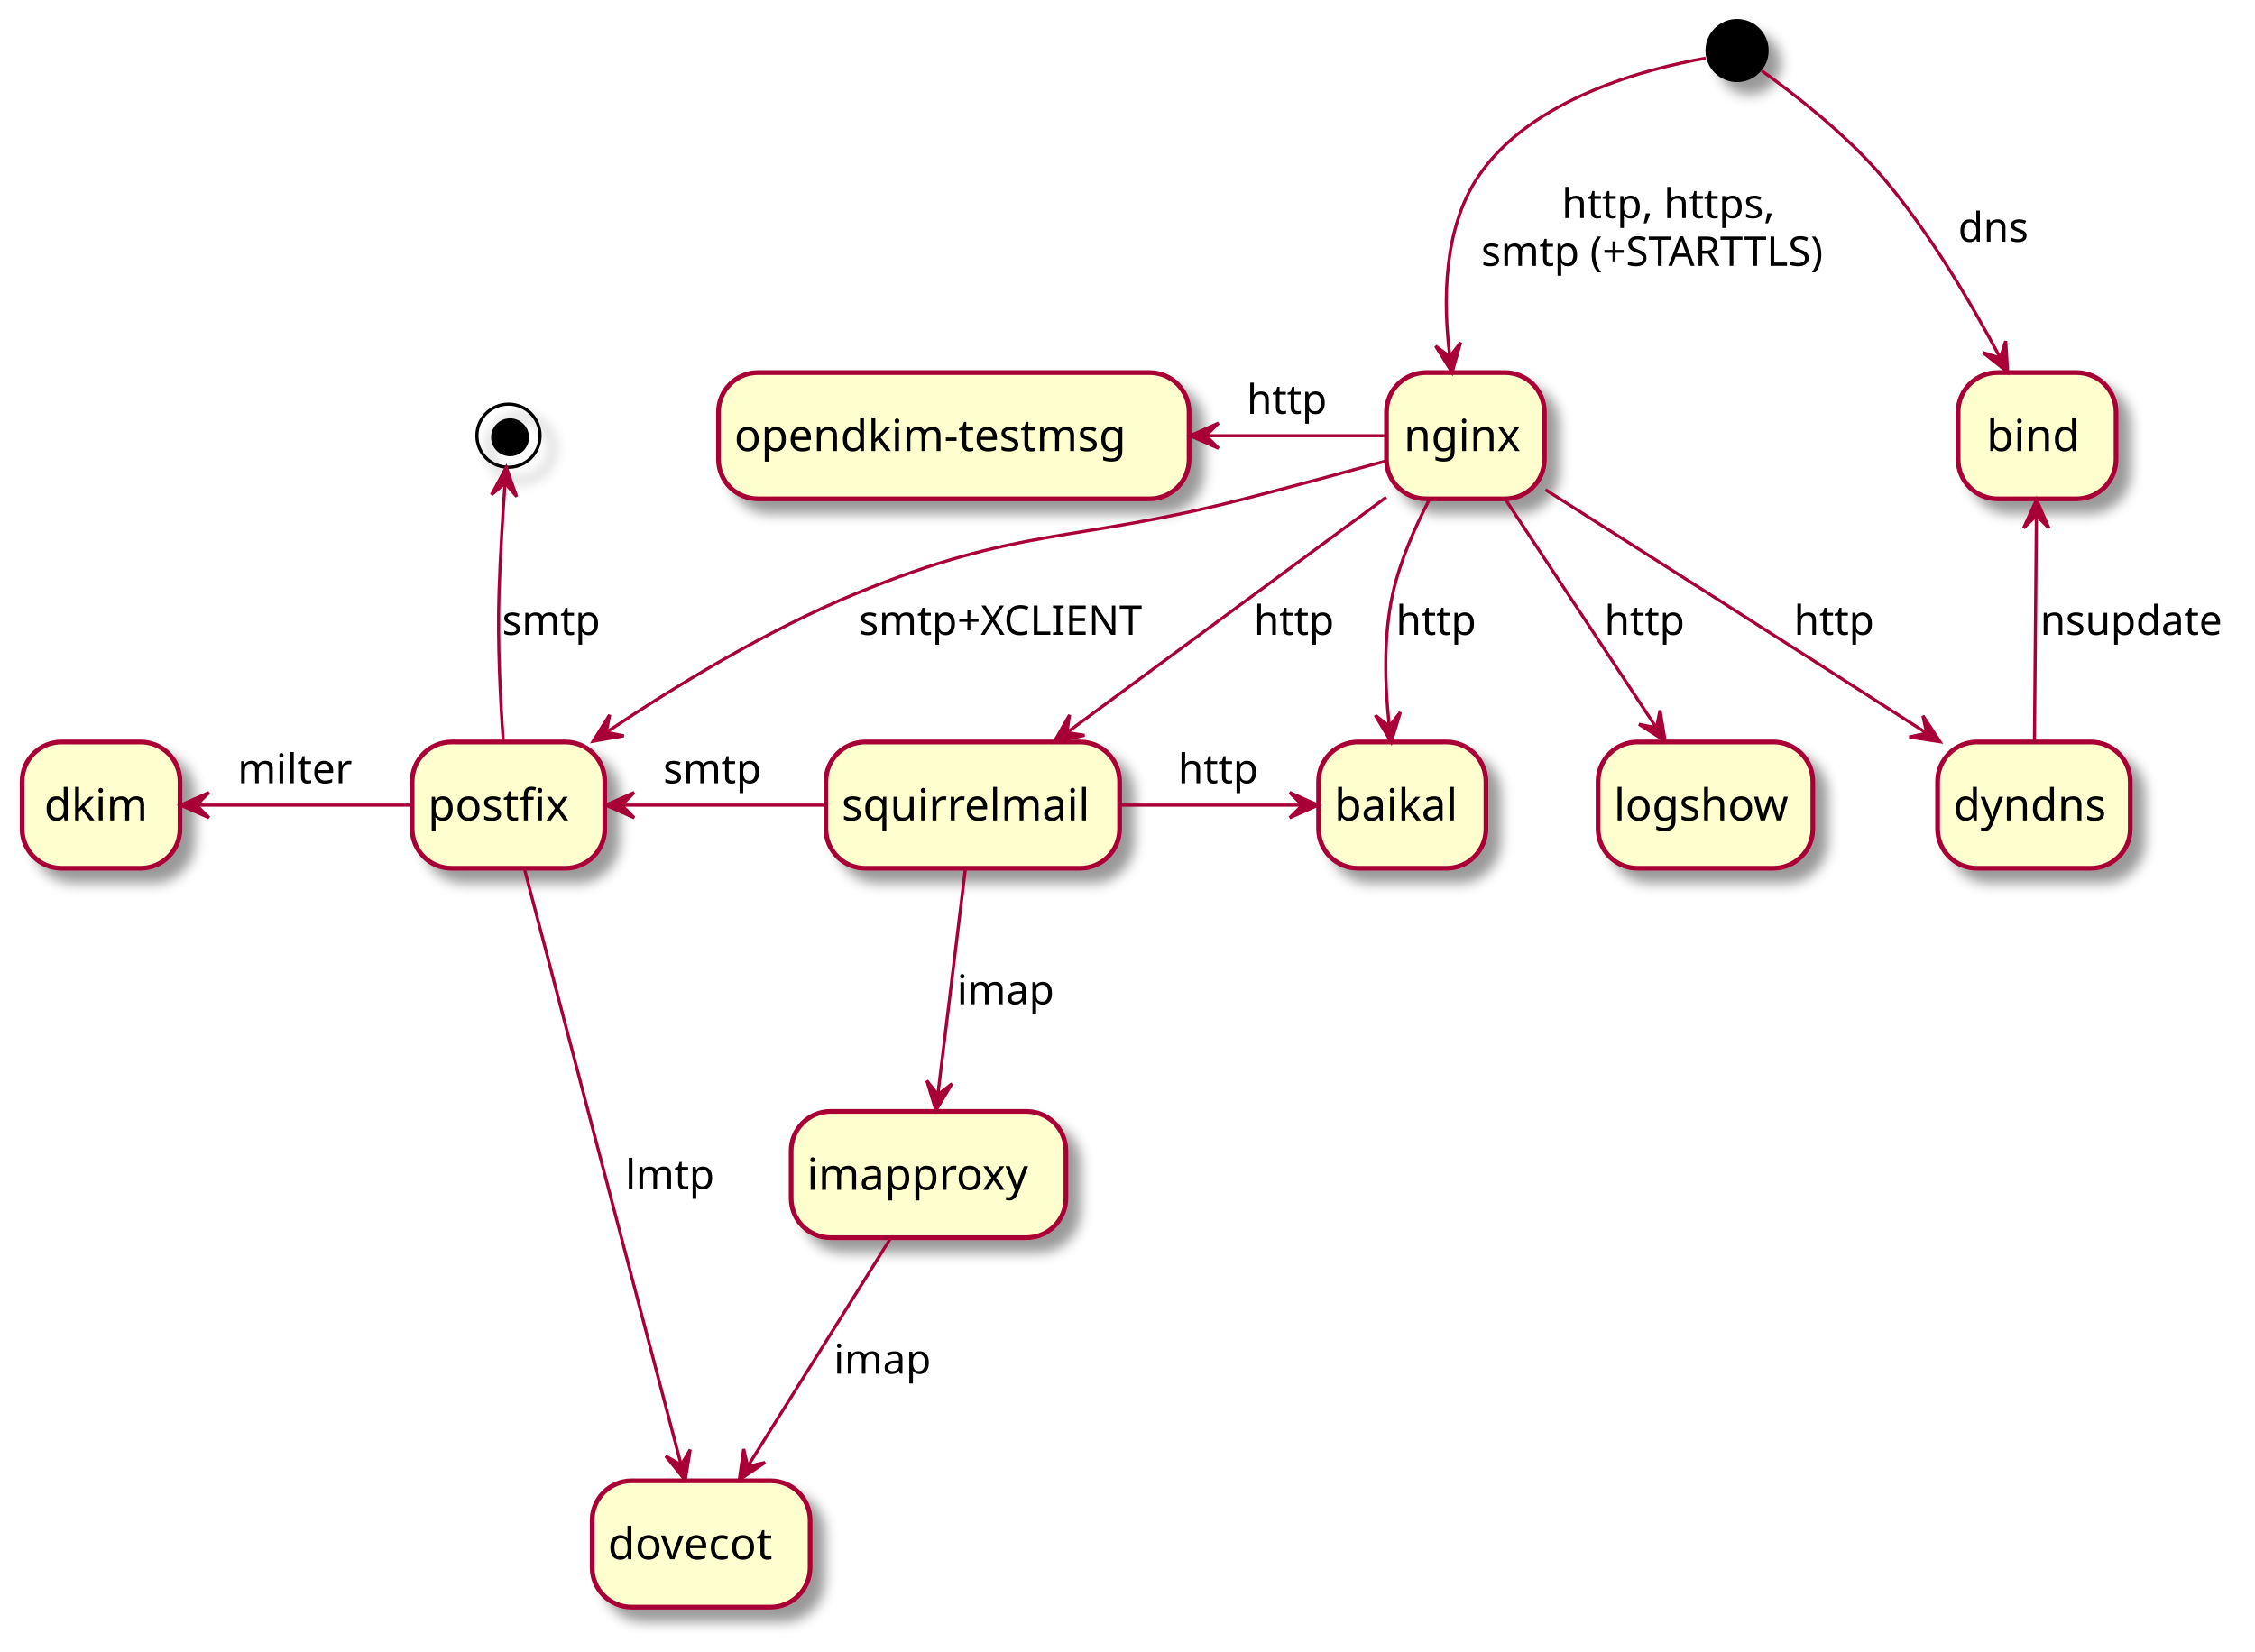
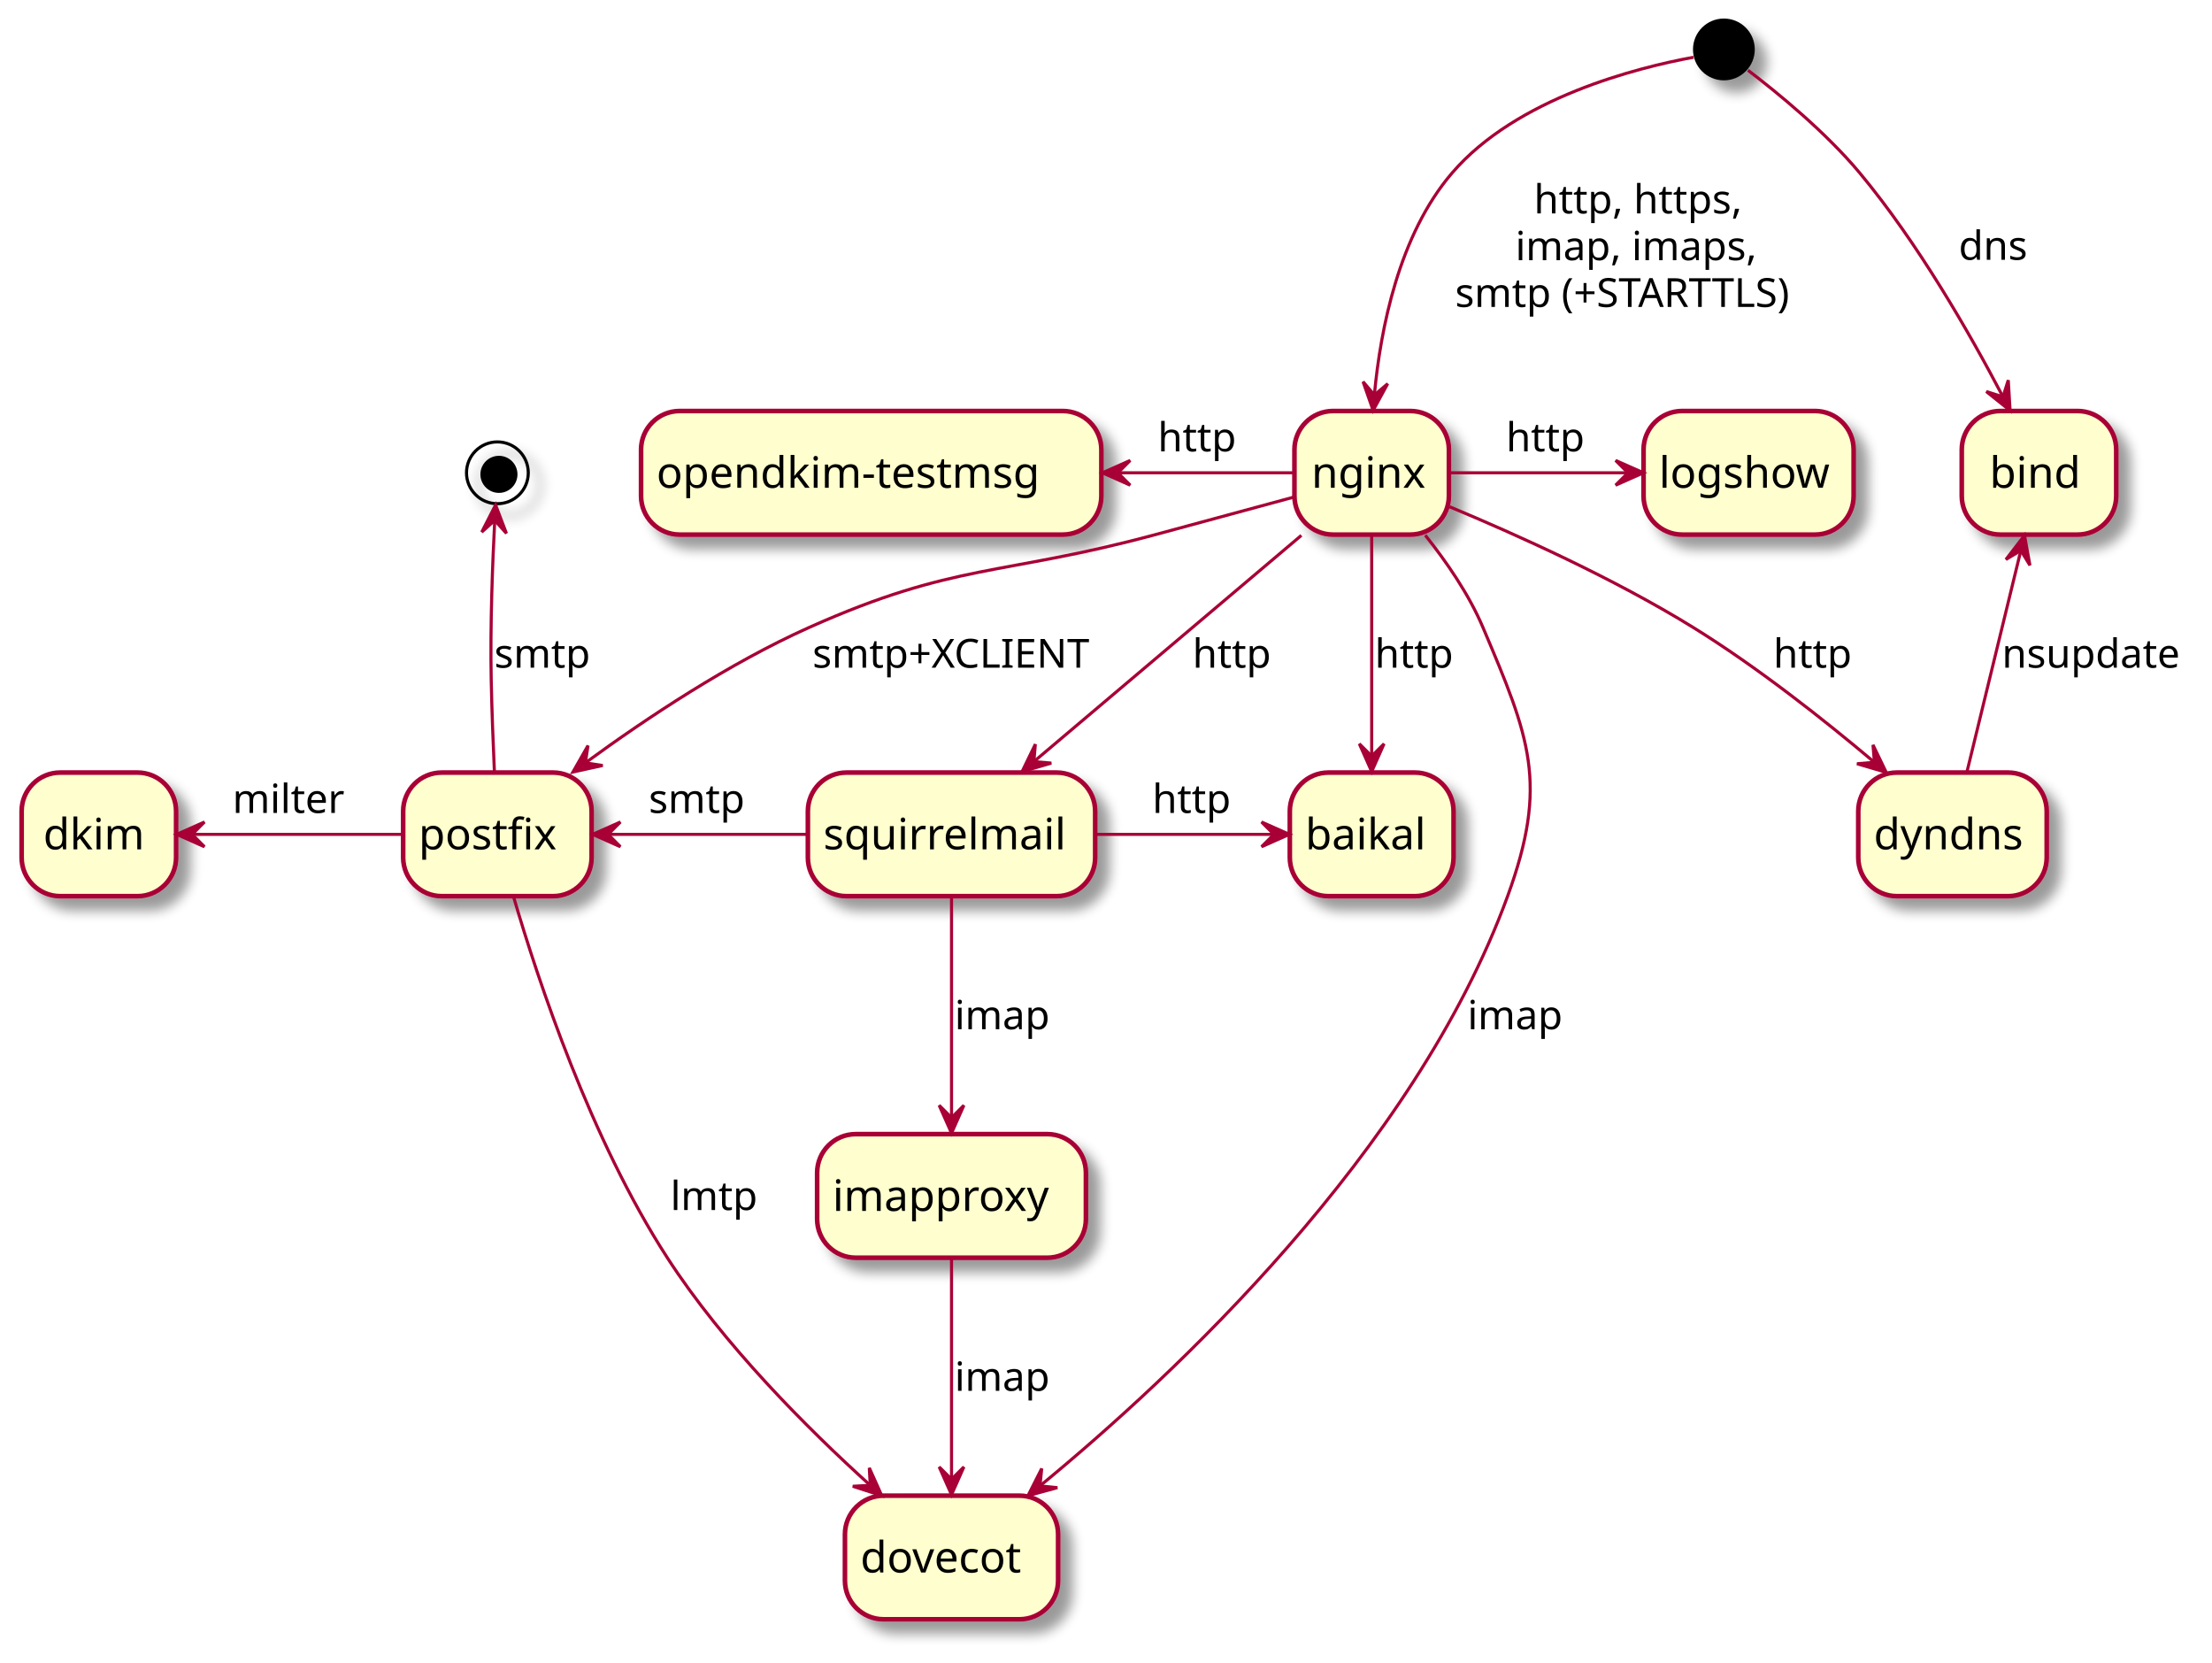
- <svg xmlns="http://www.w3.org/2000/svg" contentScriptType="application/ecmascript" contentStyleType="text/css" height="523px" preserveAspectRatio="none" style="width:714px;height:523px;background:#FFFFFF;" version="1.1" viewBox="0 0 714 523" width="714px" zoomAndPan="magnify">
+ <svg xmlns="http://www.w3.org/2000/svg" contentScriptType="application/ecmascript" contentStyleType="text/css" height="538px" preserveAspectRatio="none" style="width:716px;height:538px;background:#FFFFFF;" version="1.1" viewBox="0 0 716 538" width="716px" zoomAndPan="magnify">
  <defs>
-     <filter height="300%" id="f1hh5jf948f1d7" width="300%" x="-1" y="-1">
+     <filter height="300%" id="f2e9yrr1q98a0" width="300%" x="-1" y="-1">
      <feGaussianBlur result="blurOut" stdDeviation="2.0" />
      <feColorMatrix in="blurOut" result="blurOut2" type="matrix" values="0 0 0 0 0 0 0 0 0 0 0 0 0 0 0 0 0 0 .4 0" />
      <feOffset dx="4.0" dy="4.0" in="blurOut2" result="blurOut3" />
      <feBlend in="SourceGraphic" in2="blurOut3" mode="normal" />
    </filter>
  </defs>
  <g>
-     <ellipse cx="550" cy="16" fill="#000000" filter="url(#f1hh5jf948f1d7)" rx="10" ry="10" style="stroke:none;stroke-width:1.0;" />
-     <rect fill="#FEFECE" filter="url(#f1hh5jf948f1d7)" height="40" rx="12.5" ry="12.5" style="stroke:#A80036;stroke-width:1.5;" width="50" x="439" y="118" />
-     <text fill="#000000" font-family="sans-serif" font-size="14" lengthAdjust="spacing" textLength="39" x="444.5" y="142.847">nginx</text>
-     <rect fill="#FEFECE" filter="url(#f1hh5jf948f1d7)" height="40" rx="12.5" ry="12.5" style="stroke:#A80036;stroke-width:1.5;" width="50" x="620" y="118" />
-     <text fill="#000000" font-family="sans-serif" font-size="14" lengthAdjust="spacing" textLength="32" x="629" y="142.847">bind</text>
-     <rect fill="#FEFECE" filter="url(#f1hh5jf948f1d7)" height="40" rx="12.5" ry="12.5" style="stroke:#A80036;stroke-width:1.5;" width="61" x="613.5" y="235" />
-     <text fill="#000000" font-family="sans-serif" font-size="14" lengthAdjust="spacing" textLength="51" x="618.5" y="259.847">dyndns</text>
-     <rect fill="#FEFECE" filter="url(#f1hh5jf948f1d7)" height="40" rx="12.5" ry="12.5" style="stroke:#A80036;stroke-width:1.5;" width="61" x="130.5" y="235" />
-     <text fill="#000000" font-family="sans-serif" font-size="14" lengthAdjust="spacing" textLength="51" x="135.5" y="259.847">postfix</text>
-     <ellipse cx="161" cy="138" filter="url(#f1hh5jf948f1d7)" rx="10" ry="10" style="stroke:#000000;stroke-width:1.0;fill:none;" />
-     <ellipse cx="161.5" cy="138.5" fill="#000000" rx="6" ry="6" style="stroke:none;stroke-width:1.0;" />
-     <rect fill="#FEFECE" filter="url(#f1hh5jf948f1d7)" height="40" rx="12.5" ry="12.5" style="stroke:#A80036;stroke-width:1.5;" width="50" x="7" y="235" />
-     <text fill="#000000" font-family="sans-serif" font-size="14" lengthAdjust="spacing" textLength="36" x="14" y="259.847">dkim</text>
-     <rect fill="#FEFECE" filter="url(#f1hh5jf948f1d7)" height="40" rx="12.5" ry="12.5" style="stroke:#A80036;stroke-width:1.5;" width="69" x="187.5" y="469" />
-     <text fill="#000000" font-family="sans-serif" font-size="14" lengthAdjust="spacing" textLength="59" x="192.5" y="493.847">dovecot</text>
-     <rect fill="#FEFECE" filter="url(#f1hh5jf948f1d7)" height="40" rx="12.5" ry="12.5" style="stroke:#A80036;stroke-width:1.5;" width="87" x="250.5" y="352" />
-     <text fill="#000000" font-family="sans-serif" font-size="14" lengthAdjust="spacing" textLength="77" x="255.5" y="376.847">imapproxy</text>
-     <rect fill="#FEFECE" filter="url(#f1hh5jf948f1d7)" height="40" rx="12.5" ry="12.5" style="stroke:#A80036;stroke-width:1.5;" width="93" x="261.5" y="235" />
-     <text fill="#000000" font-family="sans-serif" font-size="14" lengthAdjust="spacing" textLength="83" x="266.5" y="259.847">squirrelmail</text>
-     <rect fill="#FEFECE" filter="url(#f1hh5jf948f1d7)" height="40" rx="12.5" ry="12.5" style="stroke:#A80036;stroke-width:1.5;" width="53" x="417.5" y="235" />
-     <text fill="#000000" font-family="sans-serif" font-size="14" lengthAdjust="spacing" textLength="43" x="422.5" y="259.847">baikal</text>
-     <rect fill="#FEFECE" filter="url(#f1hh5jf948f1d7)" height="40" rx="12.5" ry="12.5" style="stroke:#A80036;stroke-width:1.5;" width="149" x="227.5" y="118" />
-     <text fill="#000000" font-family="sans-serif" font-size="14" lengthAdjust="spacing" textLength="139" x="232.5" y="142.847">opendkim-testmsg</text>
-     <rect fill="#FEFECE" filter="url(#f1hh5jf948f1d7)" height="40" rx="12.5" ry="12.5" style="stroke:#A80036;stroke-width:1.5;" width="68" x="506" y="235" />
-     <text fill="#000000" font-family="sans-serif" font-size="14" lengthAdjust="spacing" textLength="58" x="511" y="259.847">logshow</text>
-     <path d="M540.056,18.421 C522.128,21.569 484.704,30.949 468,56 C456.957,72.561 456.891,95.534 459.046,112.785 " fill="none" id="*start-to-nginx" style="stroke:#A80036;stroke-width:1.0;" />
-     <polygon fill="#A80036" points="459.776,117.942,462.474,108.47,459.075,112.991,454.553,109.592,459.776,117.942" style="stroke:#A80036;stroke-width:1.0;" />
-     <text fill="#000000" font-family="sans-serif" font-size="13" lengthAdjust="spacing" textLength="71" x="494.5" y="69.067">http, https,</text>
-     <text fill="#000000" font-family="sans-serif" font-size="13" lengthAdjust="spacing" textLength="122" x="469" y="84.2">smtp (+STARTTLS)</text>
-     <path d="M557.835,22.414 C567.569,29.4 584.319,42.294 596,56 C611.007,73.608 624.325,96.343 633.275,113.242 " fill="none" id="*start-to-bind" style="stroke:#A80036;stroke-width:1.0;" />
-     <polygon fill="#A80036" points="635.681,117.845,635.058,108.016,633.365,113.414,627.968,111.721,635.681,117.845" style="stroke:#A80036;stroke-width:1.0;" />
-     <text fill="#000000" font-family="sans-serif" font-size="13" lengthAdjust="spacing" textLength="23" x="620" y="76.567">dns</text>
-     <path d="M489.329,155.091 C504.355,164.643 523.772,176.999 541,188 C563.965,202.665 589.781,219.207 609.823,232.062 " fill="none" id="nginx-to-dyndns" style="stroke:#A80036;stroke-width:1.0;" />
-     <polygon fill="#A80036" points="614.268,234.913,608.853,226.686,610.06,232.213,604.533,233.42,614.268,234.913" style="stroke:#A80036;stroke-width:1.0;" />
-     <text fill="#000000" font-family="sans-serif" font-size="13" lengthAdjust="spacing" textLength="26" x="568" y="201.067">http</text>
-     <path d="M644.787,163.445 C644.603,184.705 644.338,215.096 644.168,234.689 " fill="none" id="bind-backto-dyndns" style="stroke:#A80036;stroke-width:1.0;" />
-     <polygon fill="#A80036" points="644.833,158.248,640.756,167.213,644.79,163.248,648.756,167.282,644.833,158.248" style="stroke:#A80036;stroke-width:1.0;" />
-     <text fill="#000000" font-family="sans-serif" font-size="13" lengthAdjust="spacing" textLength="60" x="646" y="201.067">nsupdate</text>
-     <path d="M438.769,146.017 C425.472,149.673 408.877,154.167 394,158 C339.51,172.038 323.048,166.616 271,188 C242.804,199.585 213.313,217.649 191.973,231.952 " fill="none" id="nginx-to-postfix" style="stroke:#A80036;stroke-width:1.0;" />
-     <polygon fill="#A80036" points="187.816,234.759,197.513,233.036,191.959,231.96,193.035,226.406,187.816,234.759" style="stroke:#A80036;stroke-width:1.0;" />
-     <text fill="#000000" font-family="sans-serif" font-size="13" lengthAdjust="spacing" textLength="96" x="272" y="201.067">smtp+XCLIENT</text>
-     <path d="M159.91,153.062 C159.208,162.851 158.361,176.212 158,188 C157.516,203.821 158.426,221.764 159.367,234.944 " fill="none" id="postfix1-backto-postfix" style="stroke:#A80036;stroke-width:1.0;" />
-     <polygon fill="#A80036" points="160.282,148.024,155.629,156.705,159.913,153.01,163.608,157.294,160.282,148.024" style="stroke:#A80036;stroke-width:1.0;" />
-     <text fill="#000000" font-family="sans-serif" font-size="13" lengthAdjust="spacing" textLength="33" x="159" y="201.067">smtp</text>
-     <path d="M62.25,255 C82.781,255 109.832,255 130.43,255 " fill="none" id="dkim-backto-postfix" style="stroke:#A80036;stroke-width:1.0;" />
-     <polygon fill="#A80036" points="57.179,255,66.179,259,62.179,255,66.179,251,57.179,255" style="stroke:#A80036;stroke-width:1.0;" />
-     <text fill="#000000" font-family="sans-serif" font-size="13" lengthAdjust="spacing" textLength="37" x="75.25" y="248.067">milter</text>
-     <path d="M166.096,275.381 C177.18,317.536 203.457,417.477 215.62,463.735 " fill="none" id="postfix-to-dovecot" style="stroke:#A80036;stroke-width:1.0;" />
-     <polygon fill="#A80036" points="216.961,468.837,218.54,459.116,215.689,464.002,210.803,461.151,216.961,468.837" style="stroke:#A80036;stroke-width:1.0;" />
-     <text fill="#000000" font-family="sans-serif" font-size="13" lengthAdjust="spacing" textLength="29" x="198" y="376.567">lmtp</text>
-     <path d="M281.949,392.248 C269.541,412.067 250.186,442.981 236.842,464.294 " fill="none" id="imapproxy-to-dovecot" style="stroke:#A80036;stroke-width:1.0;" />
-     <polygon fill="#A80036" points="234.09,468.689,242.257,463.184,236.744,464.451,235.476,458.938,234.09,468.689" style="stroke:#A80036;stroke-width:1.0;" />
-     <text fill="#000000" font-family="sans-serif" font-size="13" lengthAdjust="spacing" textLength="32" x="264" y="435.067">imap</text>
-     <path d="M197.142,255 C216.489,255 240.541,255 261.292,255 " fill="none" id="postfix-backto-squirrelmail" style="stroke:#A80036;stroke-width:1.0;" />
-     <polygon fill="#A80036" points="191.816,255,200.816,259,196.816,255,200.816,251,191.816,255" style="stroke:#A80036;stroke-width:1.0;" />
-     <text fill="#000000" font-family="sans-serif" font-size="13" lengthAdjust="spacing" textLength="33" x="210" y="248.067">smtp</text>
-     <path d="M305.657,275.248 C303.274,294.818 299.575,325.207 296.984,346.487 " fill="none" id="squirrelmail-to-imapproxy" style="stroke:#A80036;stroke-width:1.0;" />
-     <polygon fill="#A80036" points="296.351,351.689,301.409,343.238,296.955,346.726,293.468,342.272,296.351,351.689" style="stroke:#A80036;stroke-width:1.0;" />
-     <text fill="#000000" font-family="sans-serif" font-size="13" lengthAdjust="spacing" textLength="32" x="303" y="318.067">imap</text>
-     <path d="M354.803,255 C373.744,255 395.121,255 412.199,255 " fill="none" id="squirrelmail-to-baikal" style="stroke:#A80036;stroke-width:1.0;" />
-     <polygon fill="#A80036" points="417.354,255,408.354,251,412.354,255,408.354,259,417.354,255" style="stroke:#A80036;stroke-width:1.0;" />
-     <text fill="#000000" font-family="sans-serif" font-size="13" lengthAdjust="spacing" textLength="26" x="373" y="248.067">http</text>
-     <path d="M438.936,157.477 C411.435,177.749 367.313,210.276 337.995,231.888 " fill="none" id="nginx-to-squirrelmail" style="stroke:#A80036;stroke-width:1.0;" />
-     <polygon fill="#A80036" points="333.781,234.995,343.399,232.875,337.806,232.029,338.653,226.435,333.781,234.995" style="stroke:#A80036;stroke-width:1.0;" />
-     <text fill="#000000" font-family="sans-serif" font-size="13" lengthAdjust="spacing" textLength="26" x="397" y="201.067">http</text>
-     <path d="M452.53,158.319 C447.98,167.064 443.291,177.727 441,188 C437.963,201.616 438.489,217.192 439.878,229.791 " fill="none" id="nginx-to-baikal" style="stroke:#A80036;stroke-width:1.0;" />
-     <polygon fill="#A80036" points="440.518,234.995,443.387,225.573,439.906,230.032,435.447,226.552,440.518,234.995" style="stroke:#A80036;stroke-width:1.0;" />
-     <text fill="#000000" font-family="sans-serif" font-size="13" lengthAdjust="spacing" textLength="26" x="442" y="201.067">http</text>
-     <path d="M476.721,158.248 C489.818,178.067 510.249,208.981 524.333,230.294 " fill="none" id="nginx-to-logshow" style="stroke:#A80036;stroke-width:1.0;" />
-     <polygon fill="#A80036" points="527.238,234.689,525.615,224.975,524.482,230.517,518.94,229.384,527.238,234.689" style="stroke:#A80036;stroke-width:1.0;" />
-     <text fill="#000000" font-family="sans-serif" font-size="13" lengthAdjust="spacing" textLength="26" x="508" y="201.067">http</text>
-     <path d="M382.09,138 C402.777,138 423.544,138 438.991,138 " fill="none" id="opendkimtestmsg-backto-nginx" style="stroke:#A80036;stroke-width:1.0;" />
-     <polygon fill="#A80036" points="376.835,138,385.835,142,381.835,138,385.835,134,376.835,138" style="stroke:#A80036;stroke-width:1.0;" />
-     <text fill="#000000" font-family="sans-serif" font-size="13" lengthAdjust="spacing" textLength="26" x="394.75" y="131.067">http</text>
+     <ellipse cx="558" cy="16" fill="#000000" filter="url(#f2e9yrr1q98a0)" rx="10" ry="10" style="stroke:none;stroke-width:1.0;" />
+     <rect fill="#FEFECE" filter="url(#f2e9yrr1q98a0)" height="40" rx="12.5" ry="12.5" style="stroke:#A80036;stroke-width:1.5;" width="50" x="419" y="133" />
+     <text fill="#000000" font-family="sans-serif" font-size="14" lengthAdjust="spacing" textLength="39" x="424.5" y="157.847">nginx</text>
+     <rect fill="#FEFECE" filter="url(#f2e9yrr1q98a0)" height="40" rx="12.5" ry="12.5" style="stroke:#A80036;stroke-width:1.5;" width="50" x="635" y="133" />
+     <text fill="#000000" font-family="sans-serif" font-size="14" lengthAdjust="spacing" textLength="32" x="644" y="157.847">bind</text>
+     <rect fill="#FEFECE" filter="url(#f2e9yrr1q98a0)" height="40" rx="12.5" ry="12.5" style="stroke:#A80036;stroke-width:1.5;" width="61" x="601.5" y="250" />
+     <text fill="#000000" font-family="sans-serif" font-size="14" lengthAdjust="spacing" textLength="51" x="606.5" y="274.847">dyndns</text>
+     <rect fill="#FEFECE" filter="url(#f2e9yrr1q98a0)" height="40" rx="12.5" ry="12.5" style="stroke:#A80036;stroke-width:1.5;" width="61" x="130.5" y="250" />
+     <text fill="#000000" font-family="sans-serif" font-size="14" lengthAdjust="spacing" textLength="51" x="135.5" y="274.847">postfix</text>
+     <ellipse cx="161" cy="153" filter="url(#f2e9yrr1q98a0)" rx="10" ry="10" style="stroke:#000000;stroke-width:1.0;fill:none;" />
+     <ellipse cx="161.5" cy="153.5" fill="#000000" rx="6" ry="6" style="stroke:none;stroke-width:1.0;" />
+     <rect fill="#FEFECE" filter="url(#f2e9yrr1q98a0)" height="40" rx="12.5" ry="12.5" style="stroke:#A80036;stroke-width:1.5;" width="50" x="7" y="250" />
+     <text fill="#000000" font-family="sans-serif" font-size="14" lengthAdjust="spacing" textLength="36" x="14" y="274.847">dkim</text>
+     <rect fill="#FEFECE" filter="url(#f2e9yrr1q98a0)" height="40" rx="12.5" ry="12.5" style="stroke:#A80036;stroke-width:1.5;" width="69" x="273.5" y="484" />
+     <text fill="#000000" font-family="sans-serif" font-size="14" lengthAdjust="spacing" textLength="59" x="278.5" y="508.847">dovecot</text>
+     <rect fill="#FEFECE" filter="url(#f2e9yrr1q98a0)" height="40" rx="12.5" ry="12.5" style="stroke:#A80036;stroke-width:1.5;" width="87" x="264.5" y="367" />
+     <text fill="#000000" font-family="sans-serif" font-size="14" lengthAdjust="spacing" textLength="77" x="269.5" y="391.847">imapproxy</text>
+     <rect fill="#FEFECE" filter="url(#f2e9yrr1q98a0)" height="40" rx="12.5" ry="12.5" style="stroke:#A80036;stroke-width:1.5;" width="93" x="261.5" y="250" />
+     <text fill="#000000" font-family="sans-serif" font-size="14" lengthAdjust="spacing" textLength="83" x="266.5" y="274.847">squirrelmail</text>
+     <rect fill="#FEFECE" filter="url(#f2e9yrr1q98a0)" height="40" rx="12.5" ry="12.5" style="stroke:#A80036;stroke-width:1.5;" width="53" x="417.5" y="250" />
+     <text fill="#000000" font-family="sans-serif" font-size="14" lengthAdjust="spacing" textLength="43" x="422.5" y="274.847">baikal</text>
+     <rect fill="#FEFECE" filter="url(#f2e9yrr1q98a0)" height="40" rx="12.5" ry="12.5" style="stroke:#A80036;stroke-width:1.5;" width="149" x="207.5" y="133" />
+     <text fill="#000000" font-family="sans-serif" font-size="14" lengthAdjust="spacing" textLength="139" x="212.5" y="157.847">opendkim-testmsg</text>
+     <rect fill="#FEFECE" filter="url(#f2e9yrr1q98a0)" height="40" rx="12.5" ry="12.5" style="stroke:#A80036;stroke-width:1.5;" width="68" x="532" y="133" />
+     <text fill="#000000" font-family="sans-serif" font-size="14" lengthAdjust="spacing" textLength="58" x="537" y="157.847">logshow</text>
+     <path d="M548.167,18.528 C529.946,21.887 490.891,31.648 470,56 C452.795,76.055 446.869,106.438 444.885,127.634 " fill="none" id="*start-to-nginx" style="stroke:#A80036;stroke-width:1.0;" />
+     <polygon fill="#A80036" points="444.461,132.813,449.183,124.17,444.87,127.83,441.21,123.516,444.461,132.813" style="stroke:#A80036;stroke-width:1.0;" />
+     <text fill="#000000" font-family="sans-serif" font-size="13" lengthAdjust="spacing" textLength="71" x="496.5" y="69.067">http, https,</text>
+     <text fill="#000000" font-family="sans-serif" font-size="13" lengthAdjust="spacing" textLength="83" x="490.5" y="84.2">imap, imaps,</text>
+     <text fill="#000000" font-family="sans-serif" font-size="13" lengthAdjust="spacing" textLength="122" x="471" y="99.332">smtp (+STARTTLS)</text>
+     <path d="M565.8,22.733 C575.135,29.843 590.894,42.667 602,56 C620.806,78.578 637.595,107.895 648.209,128.161 " fill="none" id="*start-to-bind" style="stroke:#A80036;stroke-width:1.0;" />
+     <polygon fill="#A80036" points="650.641,132.852,650.051,123.021,648.34,128.413,642.948,126.702,650.641,132.852" style="stroke:#A80036;stroke-width:1.0;" />
+     <text fill="#000000" font-family="sans-serif" font-size="13" lengthAdjust="spacing" textLength="23" x="634" y="84.067">dns</text>
+     <path d="M469.193,163.977 C490.781,172.964 522.356,187.166 548,203 C568.803,215.845 590.456,232.962 606.567,246.546 " fill="none" id="nginx-to-dyndns" style="stroke:#A80036;stroke-width:1.0;" />
+     <polygon fill="#A80036" points="610.54,249.918,606.266,241.045,606.728,246.683,601.09,247.144,610.54,249.918" style="stroke:#A80036;stroke-width:1.0;" />
+     <text fill="#000000" font-family="sans-serif" font-size="13" lengthAdjust="spacing" textLength="26" x="574" y="216.067">http</text>
+     <path d="M654.114,178.175 C648.935,199.448 641.493,230.013 636.702,249.689 " fill="none" id="bind-backto-dyndns" style="stroke:#A80036;stroke-width:1.0;" />
+     <polygon fill="#A80036" points="655.313,173.248,649.295,181.045,654.129,178.106,657.068,182.939,655.313,173.248" style="stroke:#A80036;stroke-width:1.0;" />
+     <text fill="#000000" font-family="sans-serif" font-size="13" lengthAdjust="spacing" textLength="60" x="648" y="216.067">nsupdate</text>
+     <path d="M418.733,160.88 C405.426,164.498 388.833,169 374,173 C324.244,186.416 309.048,181.975 262,203 C236.042,214.6 209.217,232.453 189.742,246.668 " fill="none" id="nginx-to-postfix" style="stroke:#A80036;stroke-width:1.0;" />
+     <polygon fill="#A80036" points="185.453,249.826,195.072,247.71,189.479,246.861,190.328,241.268,185.453,249.826" style="stroke:#A80036;stroke-width:1.0;" />
+     <text fill="#000000" font-family="sans-serif" font-size="13" lengthAdjust="spacing" textLength="96" x="263" y="216.067">smtp+XCLIENT</text>
+     <path d="M160.129,168.678 C159.437,182.051 158.64,202.35 159,220 C159.201,229.874 159.631,240.861 160.041,249.924 " fill="none" id="postfix1-backto-postfix" style="stroke:#A80036;stroke-width:1.0;" />
+     <polygon fill="#A80036" points="160.416,163.398,155.936,172.169,160.146,168.391,163.924,172.601,160.416,163.398" style="stroke:#A80036;stroke-width:1.0;" />
+     <text fill="#000000" font-family="sans-serif" font-size="13" lengthAdjust="spacing" textLength="33" x="160" y="216.067">smtp</text>
+     <path d="M62.25,270 C82.781,270 109.832,270 130.43,270 " fill="none" id="dkim-backto-postfix" style="stroke:#A80036;stroke-width:1.0;" />
+     <polygon fill="#A80036" points="57.179,270,66.179,274,62.179,270,66.179,266,57.179,270" style="stroke:#A80036;stroke-width:1.0;" />
+     <text fill="#000000" font-family="sans-serif" font-size="13" lengthAdjust="spacing" textLength="37" x="75.25" y="263.067">milter</text>
+     <path d="M166.213,290.121 C174.214,317.482 191.237,368.722 216,407 C234.221,435.165 261.399,462.286 281.494,480.475 " fill="none" id="postfix-to-dovecot" style="stroke:#A80036;stroke-width:1.0;" />
+     <polygon fill="#A80036" points="285.414,483.991,281.385,475.004,281.692,480.652,276.043,480.959,285.414,483.991" style="stroke:#A80036;stroke-width:1.0;" />
+     <text fill="#000000" font-family="sans-serif" font-size="13" lengthAdjust="spacing" textLength="29" x="217" y="391.567">lmtp</text>
+     <path d="M461.348,173.203 C468.182,181.76 475.466,192.31 480,203 C495.161,238.748 501.306,253.521 488,290 C457.785,372.837 379.458,445.615 336.769,480.719 " fill="none" id="nginx-to-dovecot" style="stroke:#A80036;stroke-width:1.0;" />
+     <polygon fill="#A80036" points="332.752,483.998,342.254,481.406,336.626,480.837,337.195,475.209,332.752,483.998" style="stroke:#A80036;stroke-width:1.0;" />
+     <text fill="#000000" font-family="sans-serif" font-size="13" lengthAdjust="spacing" textLength="32" x="475" y="333.067">imap</text>
+     <path d="M308,407.248 C308,426.818 308,457.207 308,478.487 " fill="none" id="imapproxy-to-dovecot" style="stroke:#A80036;stroke-width:1.0;" />
+     <polygon fill="#A80036" points="308,483.689,312,474.689,308,478.689,304,474.689,308,483.689" style="stroke:#A80036;stroke-width:1.0;" />
+     <text fill="#000000" font-family="sans-serif" font-size="13" lengthAdjust="spacing" textLength="32" x="309" y="450.067">imap</text>
+     <path d="M197.142,270 C216.489,270 240.541,270 261.292,270 " fill="none" id="postfix-backto-squirrelmail" style="stroke:#A80036;stroke-width:1.0;" />
+     <polygon fill="#A80036" points="191.816,270,200.816,274,196.816,270,200.816,266,191.816,270" style="stroke:#A80036;stroke-width:1.0;" />
+     <text fill="#000000" font-family="sans-serif" font-size="13" lengthAdjust="spacing" textLength="33" x="210" y="263.067">smtp</text>
+     <path d="M308,290.248 C308,309.818 308,340.207 308,361.487 " fill="none" id="squirrelmail-to-imapproxy" style="stroke:#A80036;stroke-width:1.0;" />
+     <polygon fill="#A80036" points="308,366.689,312,357.689,308,361.689,304,357.689,308,366.689" style="stroke:#A80036;stroke-width:1.0;" />
+     <text fill="#000000" font-family="sans-serif" font-size="13" lengthAdjust="spacing" textLength="32" x="309" y="333.067">imap</text>
+     <path d="M354.803,270 C373.744,270 395.121,270 412.199,270 " fill="none" id="squirrelmail-to-baikal" style="stroke:#A80036;stroke-width:1.0;" />
+     <polygon fill="#A80036" points="417.354,270,408.354,266,412.354,270,408.354,274,417.354,270" style="stroke:#A80036;stroke-width:1.0;" />
+     <text fill="#000000" font-family="sans-serif" font-size="13" lengthAdjust="spacing" textLength="26" x="373" y="263.067">http</text>
+     <path d="M421.237,173.248 C397.407,193.399 360.012,225.019 334.779,246.356 " fill="none" id="nginx-to-squirrelmail" style="stroke:#A80036;stroke-width:1.0;" />
+     <polygon fill="#A80036" points="330.838,249.689,340.293,246.933,334.656,246.461,335.128,240.824,330.838,249.689" style="stroke:#A80036;stroke-width:1.0;" />
+     <text fill="#000000" font-family="sans-serif" font-size="13" lengthAdjust="spacing" textLength="26" x="386" y="216.067">http</text>
+     <path d="M444,173.248 C444,192.818 444,223.207 444,244.487 " fill="none" id="nginx-to-baikal" style="stroke:#A80036;stroke-width:1.0;" />
+     <polygon fill="#A80036" points="444,249.689,448,240.689,444,244.689,440,240.689,444,249.689" style="stroke:#A80036;stroke-width:1.0;" />
+     <text fill="#000000" font-family="sans-serif" font-size="13" lengthAdjust="spacing" textLength="26" x="445" y="216.067">http</text>
+     <path d="M469.278,153 C485.865,153 507.893,153 526.737,153 " fill="none" id="nginx-to-logshow" style="stroke:#A80036;stroke-width:1.0;" />
+     <polygon fill="#A80036" points="531.96,153,522.96,149,526.96,153,522.96,157,531.96,153" style="stroke:#A80036;stroke-width:1.0;" />
+     <text fill="#000000" font-family="sans-serif" font-size="13" lengthAdjust="spacing" textLength="26" x="487.5" y="146.067">http</text>
+     <path d="M362.09,153 C382.777,153 403.544,153 418.991,153 " fill="none" id="opendkimtestmsg-backto-nginx" style="stroke:#A80036;stroke-width:1.0;" />
+     <polygon fill="#A80036" points="356.835,153,365.835,157,361.835,153,365.835,149,356.835,153" style="stroke:#A80036;stroke-width:1.0;" />
+     <text fill="#000000" font-family="sans-serif" font-size="13" lengthAdjust="spacing" textLength="26" x="374.75" y="146.067">http</text>
  </g>
</svg>
